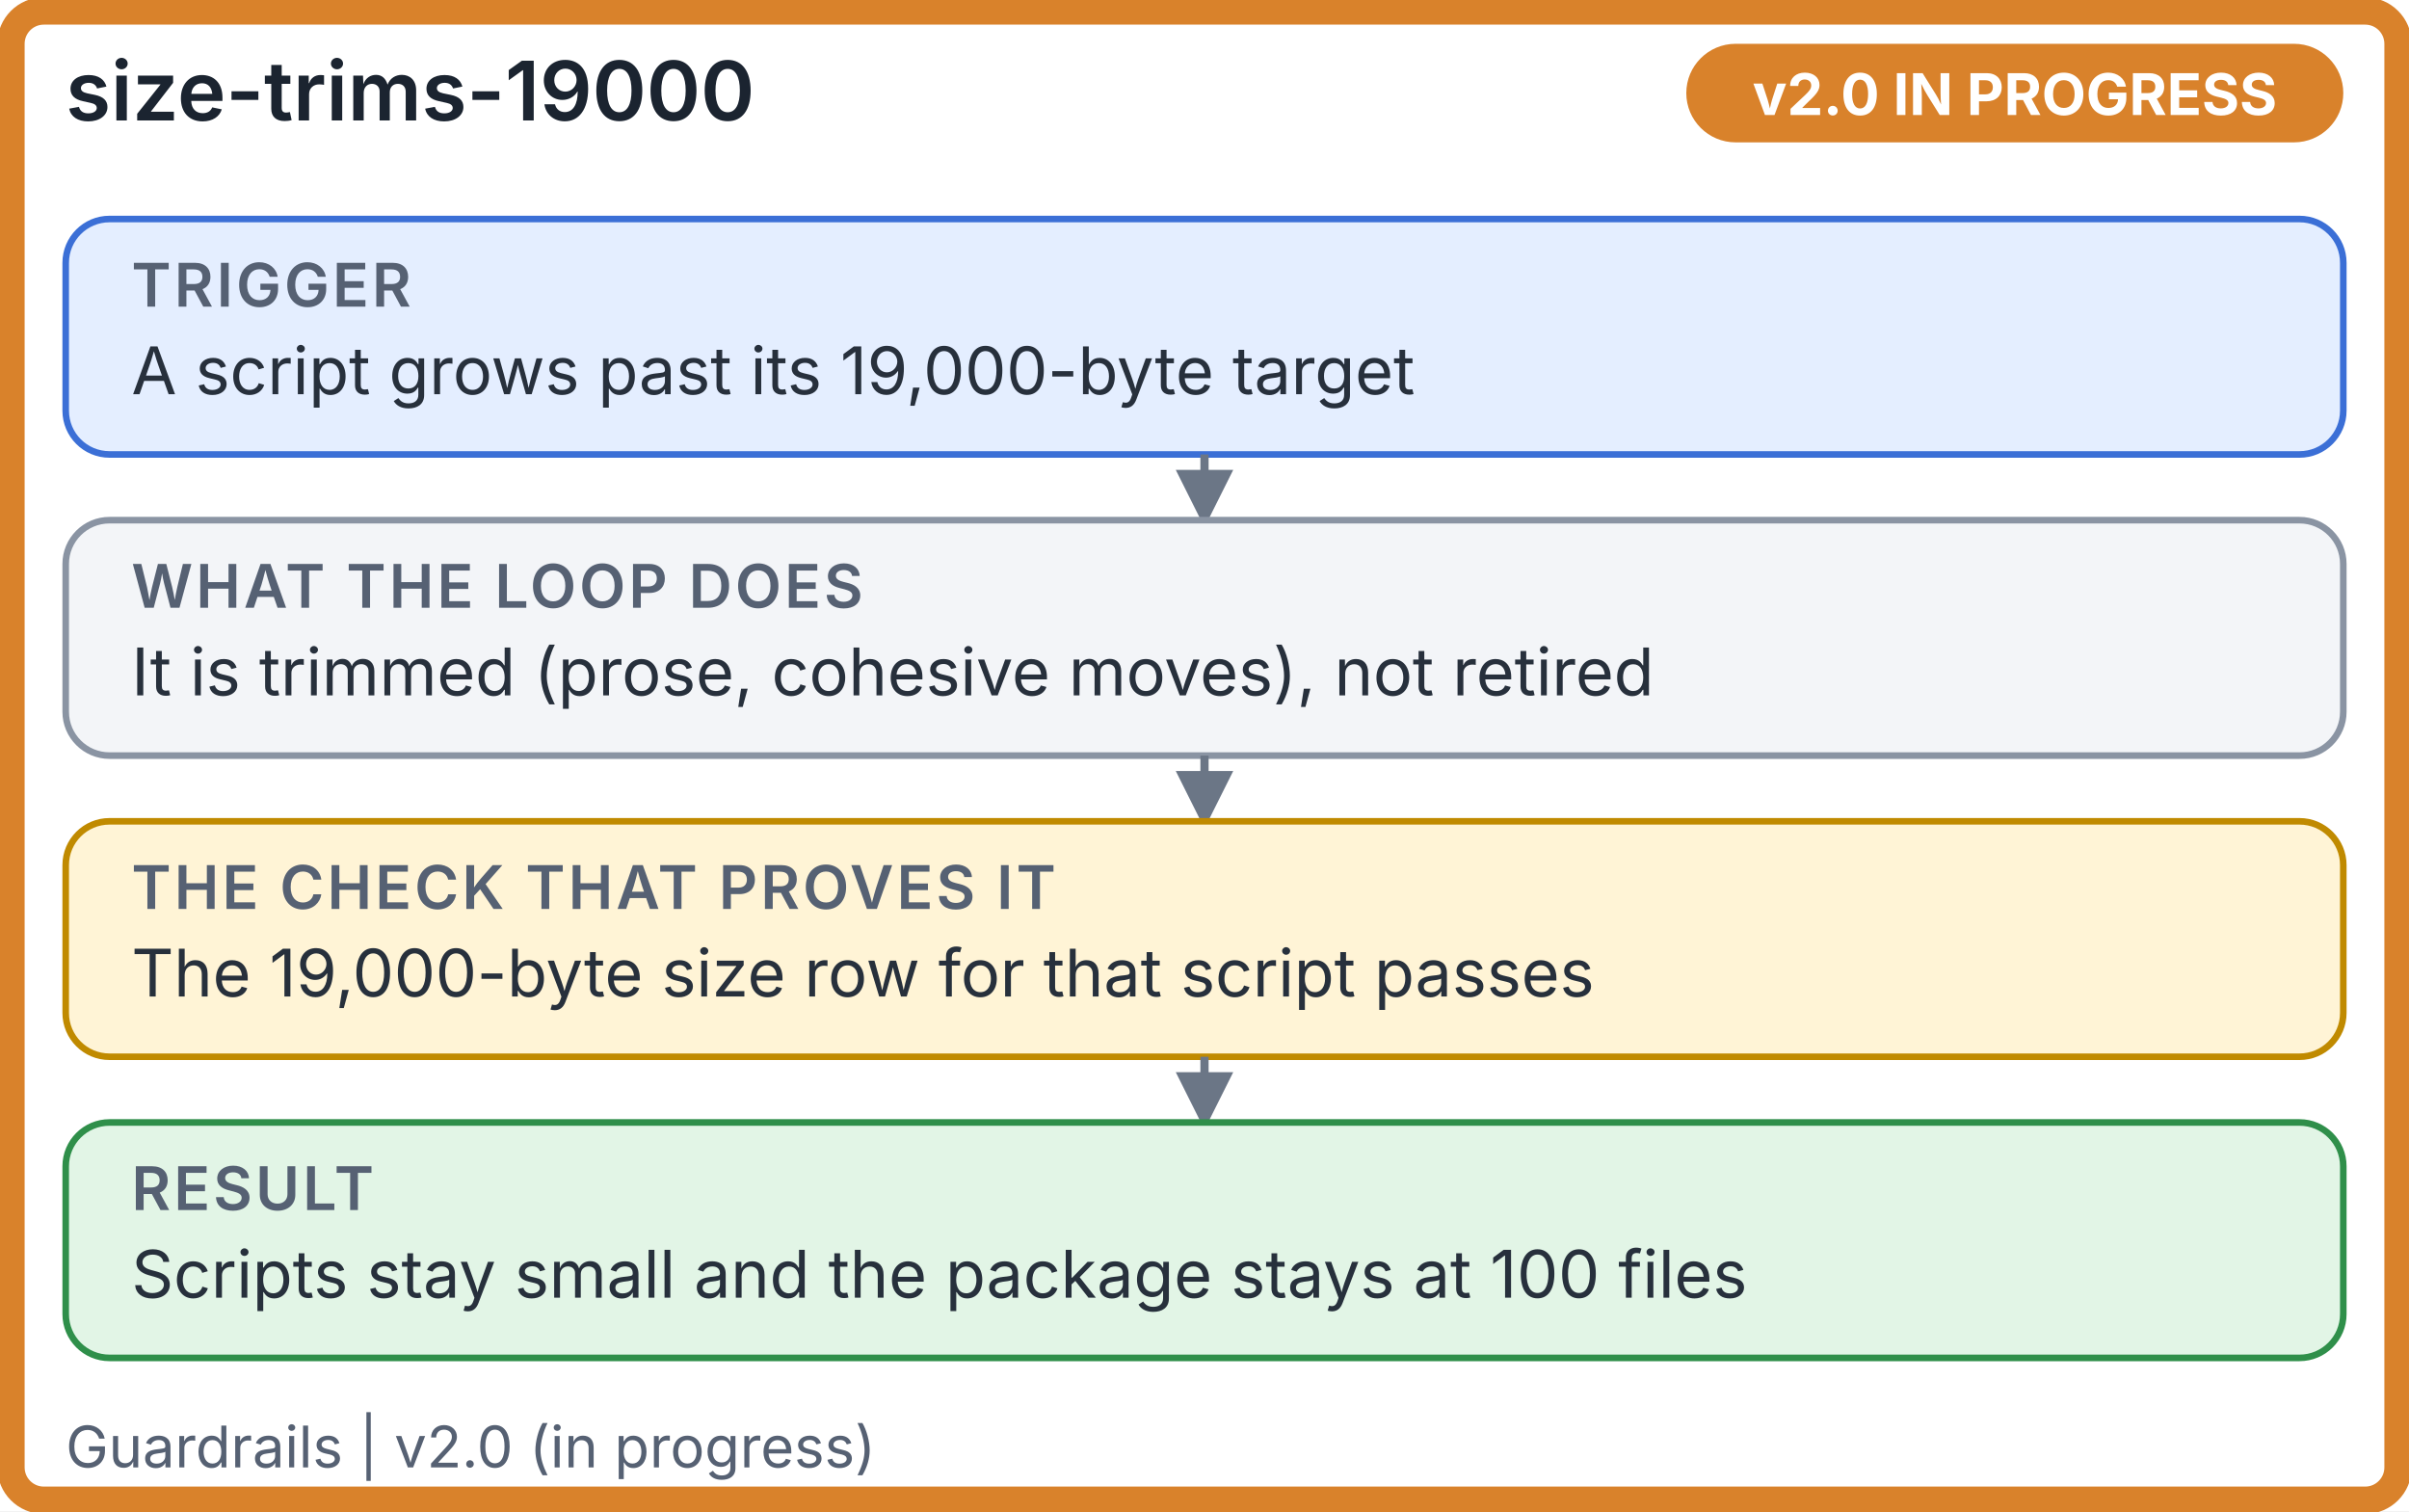
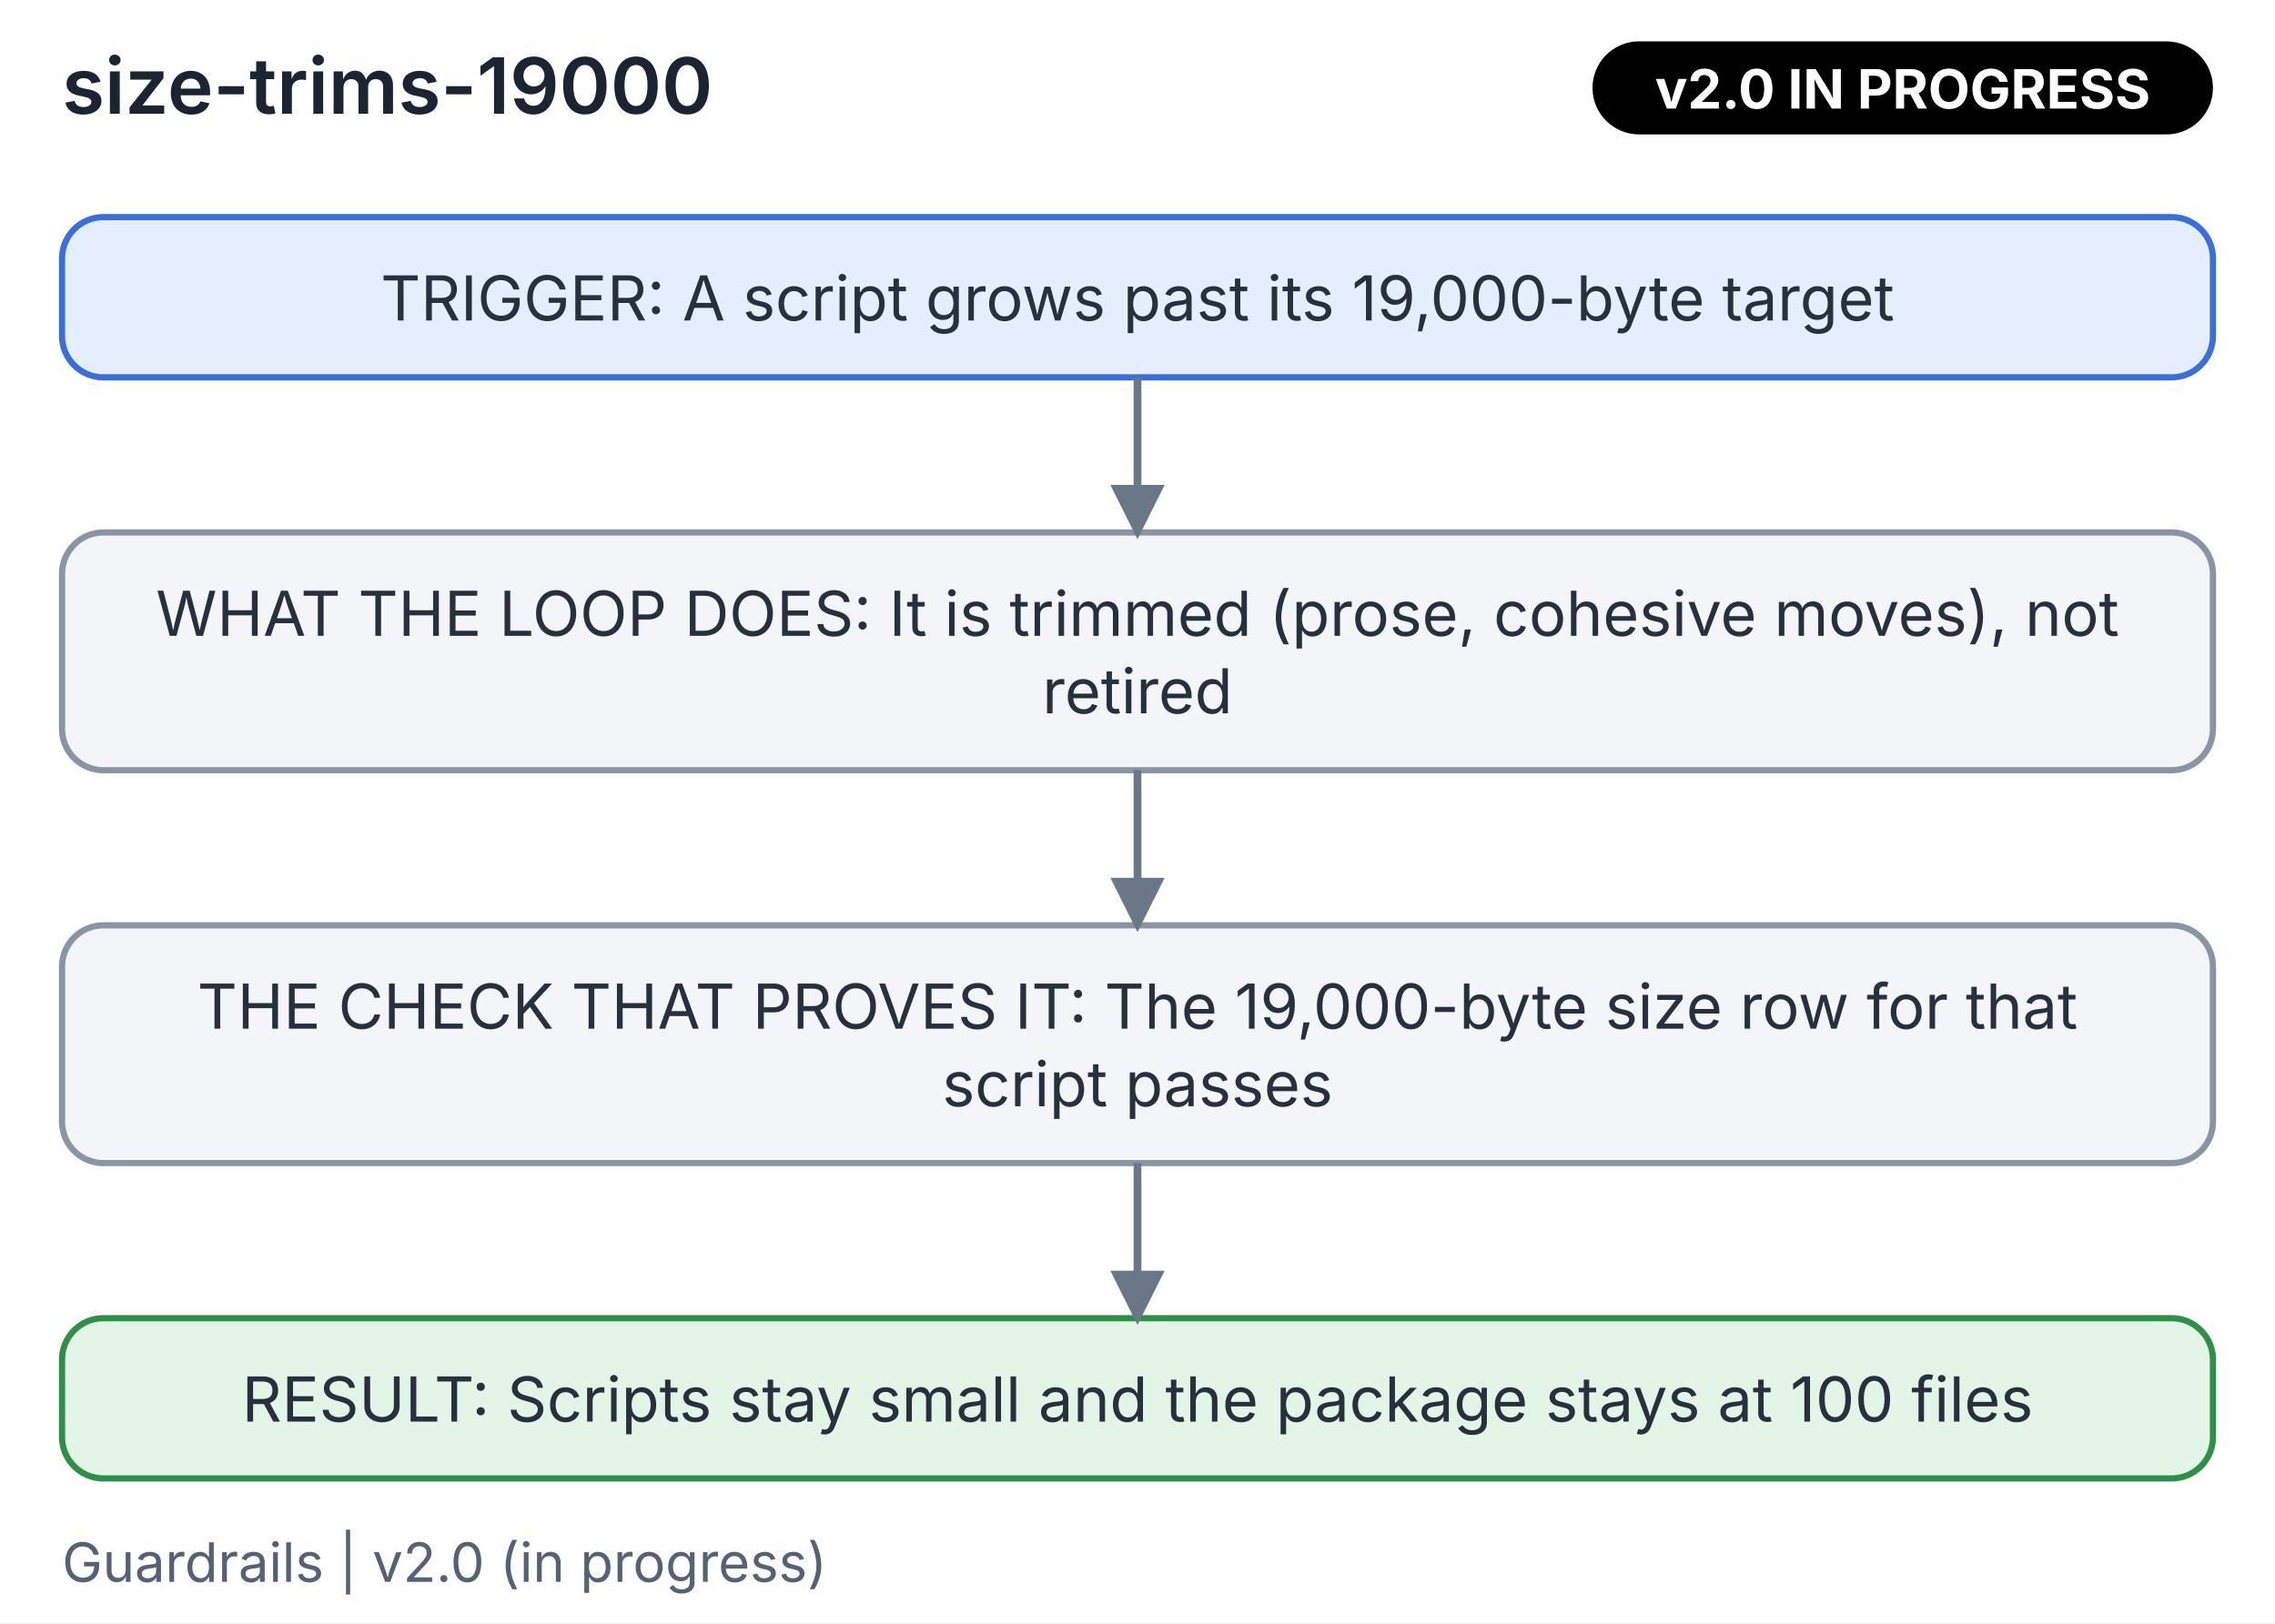
- <svg xmlns="http://www.w3.org/2000/svg" viewBox="0 0 440 276" width="440" role="img" aria-label="Flow of size-trims-19000: trigger, what the loop does, the check that proves it, the result">
+ <svg xmlns="http://www.w3.org/2000/svg" viewBox="0 0 440 314" width="440" role="img" aria-label="Flow of size-trims-19000">
  <style>
.f-t{font:600 15px system-ui,-apple-system,Segoe UI,sans-serif;fill:#1b2430}
.f-h{font:600 11px system-ui,-apple-system,Segoe UI,sans-serif;fill:#566173;letter-spacing:.05em}
.f-s{font:400 12px system-ui,-apple-system,Segoe UI,sans-serif;fill:#27303c}
.f-x{font:400 10.5px system-ui,-apple-system,Segoe UI,sans-serif;fill:#566173}
.f-you{fill:#e4eeff;stroke:#3b6fd6}
.f-step{fill:#f3f5f8;stroke:#8a94a3}
.f-gate{fill:#fff4d6;stroke:#c08a00}
.f-ok{fill:#e2f5e6;stroke:#2f8f4a}
.f-find{fill:#fde9e7;stroke:#c5483f}
.f-bg{fill:#ffffff}
.f-a{stroke:#6b7686;stroke-width:1.5;fill:none}
.f-ah{fill:#6b7686}
@media (prefers-color-scheme: dark){
.f-t{fill:#eef2f6}.f-h,.f-x{fill:#a3afbf}.f-s{fill:#e1e7ee}
.f-step{fill:#222b36;stroke:#5c6b7d}.f-you{fill:#162a4f;stroke:#6d9bf0}
.f-gate{fill:#3a2e0d;stroke:#d9a521}.f-find{fill:#3d1c1a;stroke:#e0736a}
.f-ok{fill:#153420;stroke:#4fb56c}.f-bg{fill:#12171d}.f-a{stroke:#9aa7b8}.f-ah{fill:#9aa7b8}
}

- .k-shipped{stroke:#8a94a3;stroke-width:1.5}.k-v20{stroke:#d9822b;stroke-width:5}.k-v21{stroke:#8a5cd6;stroke-width:5;stroke-dasharray:10 6}
- .p-shipped{fill:#2f8f4a}.p-v20{fill:#d9822b}.p-v21{fill:#8a5cd6}
+ .k-shipped{stroke:#8a94a3;stroke-width:1.5}.k-v20{stroke:#d9822b;stroke-width:5}.k-planned{stroke:#8a5cd6;stroke-width:5;stroke-dasharray:10 6}
+ .p-shipped{fill:#2f8f4a}.p-v20{fill:#d9822b}.p-planned{fill:#8a5cd6}
.f-pill{font:700 10.5px system-ui,-apple-system,Segoe UI,sans-serif;fill:#ffffff}
- @media (prefers-color-scheme: dark){.k-shipped{stroke:#5c6b7d}.k-v20{stroke:#f0a050}.k-v21{stroke:#b08cf0}.p-shipped{fill:#3d9c58}.p-v20{fill:#c46f1c}.p-v21{fill:#7a4cc6}}
+ @media (prefers-color-scheme: dark){.k-shipped{stroke:#5c6b7d}.k-v20{stroke:#f0a050}.k-planned{stroke:#b08cf0}.p-shipped{fill:#3d9c58}.p-v20{fill:#c46f1c}.p-planned{fill:#7a4cc6}}
</style>
  <defs>
    <marker id="ah" viewBox="0 0 8 8" refX="7" refY="4" markerWidth="7" markerHeight="7" orient="auto-start-reverse">
      <path d="M0 0 L8 4 L0 8 z" class="f-ah" />
    </marker>
  </defs>
-   <rect width="440" height="276" class="f-bg" />
+   <rect width="440" height="314" class="f-bg" />
  <text x="12" y="22" class="f-t">size-trims-19000</text>
-   <rect x="12" y="40" width="416" height="43" rx="8" class="f-you" stroke-width="1.2" />
-   <text x="24" y="56" class="f-h">TRIGGER</text>
-   <text x="24" y="72" class="f-s">A script grows past its 19,000-byte target</text>
-   <path d="M220 83 L220 95" class="f-a" marker-end="url(#ah)" />
-   <rect x="12" y="95" width="416" height="43" rx="8" class="f-step" stroke-width="1.2" />
-   <text x="24" y="111" class="f-h">WHAT THE LOOP DOES</text>
-   <text x="24" y="127" class="f-s">It is trimmed (prose, cohesive moves), not retired</text>
-   <path d="M220 138 L220 150" class="f-a" marker-end="url(#ah)" />
-   <rect x="12" y="150" width="416" height="43" rx="8" class="f-gate" stroke-width="1.2" />
-   <text x="24" y="166" class="f-h">THE CHECK THAT PROVES IT</text>
-   <text x="24" y="182" class="f-s">The 19,000-byte size row for that script passes</text>
-   <path d="M220 193 L220 205" class="f-a" marker-end="url(#ah)" />
-   <rect x="12" y="205" width="416" height="43" rx="8" class="f-ok" stroke-width="1.2" />
-   <text x="24" y="221" class="f-h">RESULT</text>
-   <text x="24" y="237" class="f-s">Scripts stay small and the package stays at 100 files</text>
-   <text x="12" y="268" class="f-x">Guardrails | v2.0 (in progress)</text>
-   <rect x="2" y="2" width="436" height="272" rx="6" fill="none" class="k-v20" />
-   <rect x="308" y="8" width="120" height="18" rx="9" class="p-v20" />
+   <rect x="12.0" y="42" width="416.0" height="31" rx="8" class="f-you" stroke-width="1.2" />
+   <text x="220.0" y="62" text-anchor="middle" class="f-s">TRIGGER: A script grows past its 19,000-byte target</text>
+   <rect x="12.0" y="103" width="416.0" height="46" rx="8" class="f-step" stroke-width="1.2" />
+   <text x="220.0" y="123" text-anchor="middle" class="f-s">WHAT THE LOOP DOES: It is trimmed (prose, cohesive moves), not</text>
+   <text x="220.0" y="138" text-anchor="middle" class="f-s">retired</text>
+   <rect x="12.0" y="179" width="416.0" height="46" rx="8" class="f-step" stroke-width="1.2" />
+   <text x="220.0" y="199" text-anchor="middle" class="f-s">THE CHECK THAT PROVES IT: The 19,000-byte size row for that</text>
+   <text x="220.0" y="214" text-anchor="middle" class="f-s">script passes</text>
+   <rect x="12.0" y="255" width="416.0" height="31" rx="8" class="f-ok" stroke-width="1.2" />
+   <text x="220.0" y="275" text-anchor="middle" class="f-s">RESULT: Scripts stay small and the package stays at 100 files</text>
+   <path d="M220.0 73.0 L220.0 103.0" class="f-a" marker-end="url(#ah)" />
+   <path d="M220.0 149.0 L220.0 179.0" class="f-a" marker-end="url(#ah)" />
+   <path d="M220.0 225.0 L220.0 255.0" class="f-a" marker-end="url(#ah)" />
+   <text x="12" y="306" class="f-x">Guardrails | v2.0 (in progress)</text>
+   <rect x="2" y="2" width="436" height="310" rx="6" fill="none" class="k-v2.0" />
+   <rect x="308" y="8" width="120" height="18" rx="9" class="p-v2.0" />
  <text x="368" y="21" text-anchor="middle" class="f-pill">v2.0 IN PROGRESS</text>
</svg>
